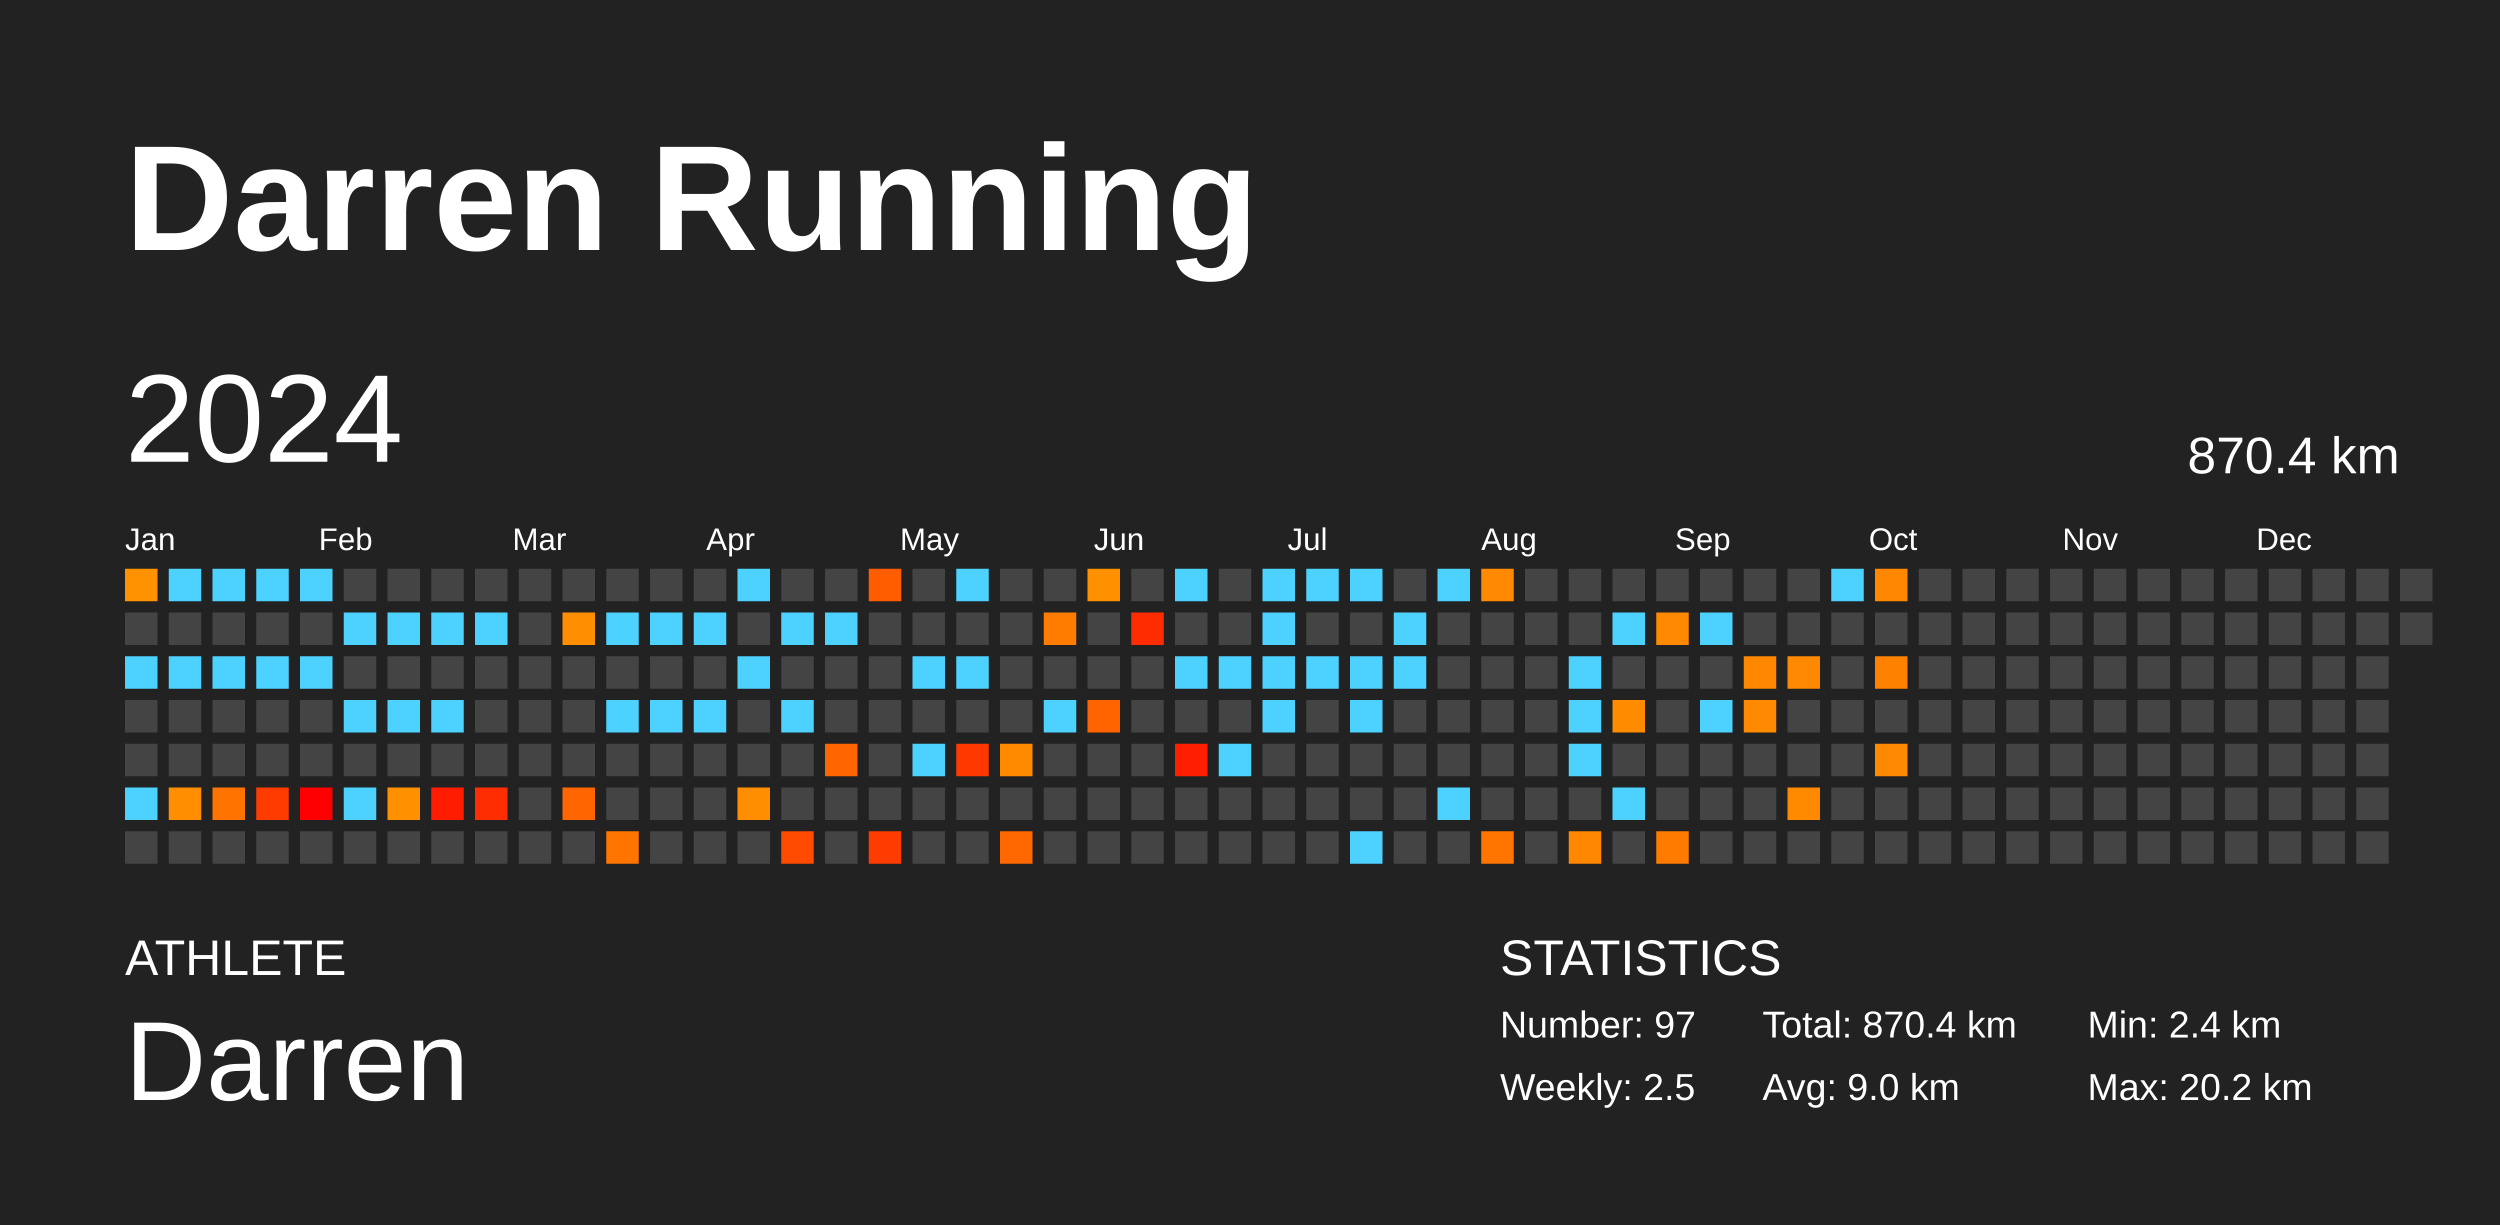
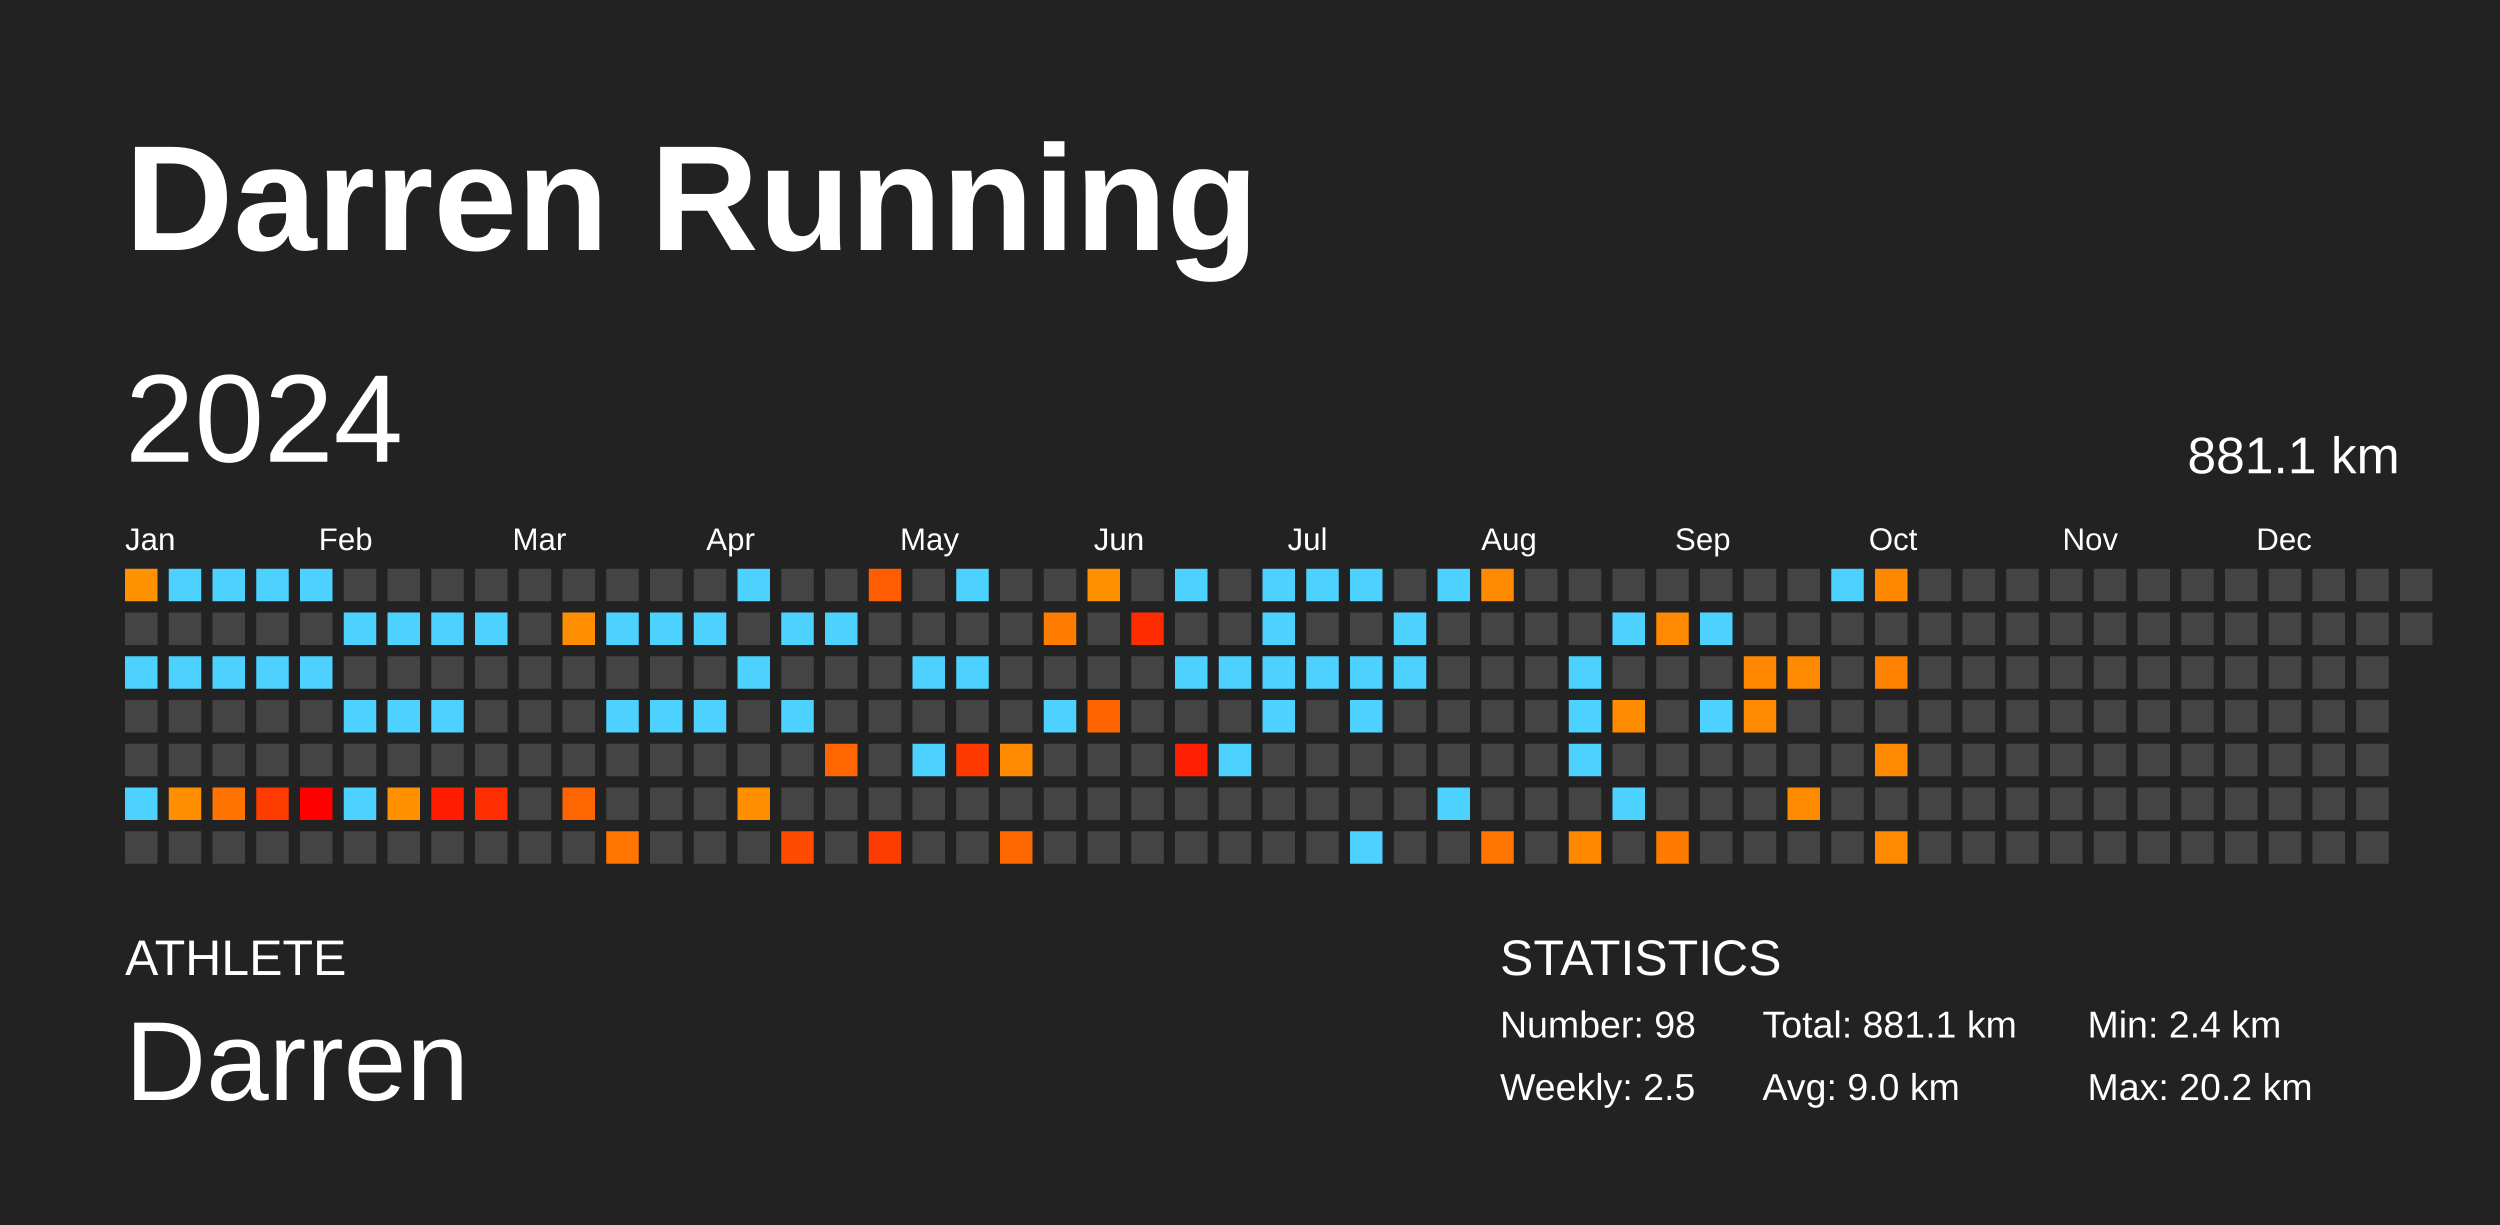
<svg xmlns="http://www.w3.org/2000/svg" baseProfile="full" height="98mm" version="1.1" viewBox="0,0,200,98" width="200mm">
  <defs />
  <rect fill="#222222" height="98" width="200" x="0" y="0" />
  <text fill="#FFFFFF" style="font-size:12px; font-family:Arial; font-weight:bold;" x="10" y="20">Darren Running</text>
  <text fill="#FFFFFF" style="font-size:4px; font-family:Arial" x="10" y="78">ATHLETE</text>
  <text fill="#FFFFFF" style="font-size:9px; font-family:Arial" x="10" y="88">Darren</text>
  <text fill="#FFFFFF" style="font-size:4px; font-family:Arial" x="120" y="78">STATISTICS</text>
-   <text fill="#FFFFFF" style="font-size:3px; font-family:Arial" x="120" y="83">Number: 97</text>
+   <text fill="#FFFFFF" style="font-size:3px; font-family:Arial" x="120" y="83">Number: 98</text>
  <text fill="#FFFFFF" style="font-size:3px; font-family:Arial" x="120" y="88">Weekly: 2.5</text>
-   <text fill="#FFFFFF" style="font-size:3px; font-family:Arial" x="141" y="83">Total: 870.4 km</text>
+   <text fill="#FFFFFF" style="font-size:3px; font-family:Arial" x="141" y="83">Total: 881.1 km</text>
  <text fill="#FFFFFF" style="font-size:3px; font-family:Arial" x="141" y="88">Avg: 9.0 km</text>
  <text fill="#FFFFFF" style="font-size:3px; font-family:Arial" x="167" y="83">Min: 2.4 km</text>
  <text fill="#FFFFFF" style="font-size:3px; font-family:Arial" x="167" y="88">Max: 20.2 km</text>
  <text dominant-baseline="hanging" fill="#FFFFFF" style="font-size:10.0px; font-family:Arial;" x="10" y="30">2024</text>
-   <text dominant-baseline="hanging" fill="#FFFFFF" style="font-size:4.125px; font-family:Arial;" x="175" y="35">870.4 km</text>
+   <text dominant-baseline="hanging" fill="#FFFFFF" style="font-size:4.125px; font-family:Arial;" x="175" y="35">881.1 km</text>
  <text fill="#FFFFFF" style="font-size:2.5px; font-family:Arial" x="10.0" y="44">Jan</text>
  <text fill="#FFFFFF" style="font-size:2.5px; font-family:Arial" x="25.5" y="44">Feb</text>
  <text fill="#FFFFFF" style="font-size:2.5px; font-family:Arial" x="41.0" y="44">Mar</text>
  <text fill="#FFFFFF" style="font-size:2.5px; font-family:Arial" x="56.5" y="44">Apr</text>
  <text fill="#FFFFFF" style="font-size:2.5px; font-family:Arial" x="72.0" y="44">May</text>
  <text fill="#FFFFFF" style="font-size:2.5px; font-family:Arial" x="87.5" y="44">Jun</text>
  <text fill="#FFFFFF" style="font-size:2.5px; font-family:Arial" x="103.0" y="44">Jul</text>
  <text fill="#FFFFFF" style="font-size:2.5px; font-family:Arial" x="118.5" y="44">Aug</text>
  <text fill="#FFFFFF" style="font-size:2.5px; font-family:Arial" x="134.0" y="44">Sep</text>
  <text fill="#FFFFFF" style="font-size:2.5px; font-family:Arial" x="149.5" y="44">Oct</text>
  <text fill="#FFFFFF" style="font-size:2.5px; font-family:Arial" x="165.0" y="44">Nov</text>
  <text fill="#FFFFFF" style="font-size:2.5px; font-family:Arial" x="180.5" y="44">Dec</text>
  <rect fill="#ff9200" height="2.6" width="2.6" x="10.0" y="45.5" />
  <rect fill="#444444" height="2.6" width="2.6" x="10.0" y="49.0" />
  <rect fill="#4dd2ff" height="2.6" width="2.6" x="10.0" y="52.5" />
  <rect fill="#444444" height="2.6" width="2.6" x="10.0" y="56.0" />
  <rect fill="#444444" height="2.6" width="2.6" x="10.0" y="59.5" />
  <rect fill="#4dd2ff" height="2.6" width="2.6" x="10.0" y="63.0" />
  <rect fill="#444444" height="2.6" width="2.6" x="10.0" y="66.5" />
  <rect fill="#4dd2ff" height="2.6" width="2.6" x="13.5" y="45.5" />
  <rect fill="#444444" height="2.6" width="2.6" x="13.5" y="49.0" />
  <rect fill="#4dd2ff" height="2.6" width="2.6" x="13.5" y="52.5" />
  <rect fill="#444444" height="2.6" width="2.6" x="13.5" y="56.0" />
  <rect fill="#444444" height="2.6" width="2.6" x="13.5" y="59.5" />
  <rect fill="#ff8f00" height="2.6" width="2.6" x="13.5" y="63.0" />
  <rect fill="#444444" height="2.6" width="2.6" x="13.5" y="66.5" />
  <rect fill="#4dd2ff" height="2.6" width="2.6" x="17.0" y="45.5" />
  <rect fill="#444444" height="2.6" width="2.6" x="17.0" y="49.0" />
  <rect fill="#4dd2ff" height="2.6" width="2.6" x="17.0" y="52.5" />
  <rect fill="#444444" height="2.6" width="2.6" x="17.0" y="56.0" />
  <rect fill="#444444" height="2.6" width="2.6" x="17.0" y="59.5" />
  <rect fill="#ff7300" height="2.6" width="2.6" x="17.0" y="63.0" />
  <rect fill="#444444" height="2.6" width="2.6" x="17.0" y="66.5" />
  <rect fill="#4dd2ff" height="2.6" width="2.6" x="20.5" y="45.5" />
  <rect fill="#444444" height="2.6" width="2.6" x="20.5" y="49.0" />
  <rect fill="#4dd2ff" height="2.6" width="2.6" x="20.5" y="52.5" />
  <rect fill="#444444" height="2.6" width="2.6" x="20.5" y="56.0" />
  <rect fill="#444444" height="2.6" width="2.6" x="20.5" y="59.5" />
  <rect fill="#ff3c00" height="2.6" width="2.6" x="20.5" y="63.0" />
  <rect fill="#444444" height="2.6" width="2.6" x="20.5" y="66.5" />
  <rect fill="#4dd2ff" height="2.6" width="2.6" x="24.0" y="45.5" />
  <rect fill="#444444" height="2.6" width="2.6" x="24.0" y="49.0" />
  <rect fill="#4dd2ff" height="2.6" width="2.6" x="24.0" y="52.5" />
  <rect fill="#444444" height="2.6" width="2.6" x="24.0" y="56.0" />
  <rect fill="#444444" height="2.6" width="2.6" x="24.0" y="59.5" />
  <rect fill="red" height="2.6" width="2.6" x="24.0" y="63.0" />
  <rect fill="#444444" height="2.6" width="2.6" x="24.0" y="66.5" />
  <rect fill="#444444" height="2.6" width="2.6" x="27.5" y="45.5" />
  <rect fill="#4dd2ff" height="2.6" width="2.6" x="27.5" y="49.0" />
  <rect fill="#444444" height="2.6" width="2.6" x="27.5" y="52.5" />
  <rect fill="#4dd2ff" height="2.6" width="2.6" x="27.5" y="56.0" />
  <rect fill="#444444" height="2.6" width="2.6" x="27.5" y="59.5" />
  <rect fill="#4dd2ff" height="2.6" width="2.6" x="27.5" y="63.0" />
  <rect fill="#444444" height="2.6" width="2.6" x="27.5" y="66.5" />
  <rect fill="#444444" height="2.6" width="2.6" x="31.0" y="45.5" />
  <rect fill="#4dd2ff" height="2.6" width="2.6" x="31.0" y="49.0" />
  <rect fill="#444444" height="2.6" width="2.6" x="31.0" y="52.5" />
  <rect fill="#4dd2ff" height="2.6" width="2.6" x="31.0" y="56.0" />
  <rect fill="#444444" height="2.6" width="2.6" x="31.0" y="59.5" />
  <rect fill="#ff9000" height="2.6" width="2.6" x="31.0" y="63.0" />
  <rect fill="#444444" height="2.6" width="2.6" x="31.0" y="66.5" />
  <rect fill="#444444" height="2.6" width="2.6" x="34.5" y="45.5" />
  <rect fill="#4dd2ff" height="2.6" width="2.6" x="34.5" y="49.0" />
  <rect fill="#444444" height="2.6" width="2.6" x="34.5" y="52.5" />
  <rect fill="#4dd2ff" height="2.6" width="2.6" x="34.5" y="56.0" />
  <rect fill="#444444" height="2.6" width="2.6" x="34.5" y="59.5" />
  <rect fill="#ff1c00" height="2.6" width="2.6" x="34.5" y="63.0" />
  <rect fill="#444444" height="2.6" width="2.6" x="34.5" y="66.5" />
  <rect fill="#444444" height="2.6" width="2.6" x="38.0" y="45.5" />
  <rect fill="#4dd2ff" height="2.6" width="2.6" x="38.0" y="49.0" />
  <rect fill="#444444" height="2.6" width="2.6" x="38.0" y="52.5" />
  <rect fill="#444444" height="2.6" width="2.6" x="38.0" y="56.0" />
  <rect fill="#444444" height="2.6" width="2.6" x="38.0" y="59.5" />
  <rect fill="#ff2e00" height="2.6" width="2.6" x="38.0" y="63.0" />
  <rect fill="#444444" height="2.6" width="2.6" x="38.0" y="66.5" />
  <rect fill="#444444" height="2.6" width="2.6" x="41.5" y="45.5" />
  <rect fill="#444444" height="2.6" width="2.6" x="41.5" y="49.0" />
  <rect fill="#444444" height="2.6" width="2.6" x="41.5" y="52.5" />
  <rect fill="#444444" height="2.6" width="2.6" x="41.5" y="56.0" />
  <rect fill="#444444" height="2.6" width="2.6" x="41.5" y="59.5" />
  <rect fill="#444444" height="2.6" width="2.6" x="41.5" y="63.0" />
  <rect fill="#444444" height="2.6" width="2.6" x="41.5" y="66.5" />
  <rect fill="#444444" height="2.6" width="2.6" x="45.0" y="45.5" />
  <rect fill="#ff8e00" height="2.6" width="2.6" x="45.0" y="49.0" />
  <rect fill="#444444" height="2.6" width="2.6" x="45.0" y="52.5" />
  <rect fill="#444444" height="2.6" width="2.6" x="45.0" y="56.0" />
  <rect fill="#444444" height="2.6" width="2.6" x="45.0" y="59.5" />
  <rect fill="#ff6500" height="2.6" width="2.6" x="45.0" y="63.0" />
  <rect fill="#444444" height="2.6" width="2.6" x="45.0" y="66.5" />
  <rect fill="#444444" height="2.6" width="2.6" x="48.5" y="45.5" />
  <rect fill="#4dd2ff" height="2.6" width="2.6" x="48.5" y="49.0" />
  <rect fill="#444444" height="2.6" width="2.6" x="48.5" y="52.5" />
  <rect fill="#4dd2ff" height="2.6" width="2.6" x="48.5" y="56.0" />
  <rect fill="#444444" height="2.6" width="2.6" x="48.5" y="59.5" />
  <rect fill="#444444" height="2.6" width="2.6" x="48.5" y="63.0" />
  <rect fill="#ff7500" height="2.6" width="2.6" x="48.5" y="66.5" />
  <rect fill="#444444" height="2.6" width="2.6" x="52.0" y="45.5" />
  <rect fill="#4dd2ff" height="2.6" width="2.6" x="52.0" y="49.0" />
  <rect fill="#444444" height="2.6" width="2.6" x="52.0" y="52.5" />
  <rect fill="#4dd2ff" height="2.6" width="2.6" x="52.0" y="56.0" />
  <rect fill="#444444" height="2.6" width="2.6" x="52.0" y="59.5" />
  <rect fill="#444444" height="2.6" width="2.6" x="52.0" y="63.0" />
  <rect fill="#444444" height="2.6" width="2.6" x="52.0" y="66.5" />
  <rect fill="#444444" height="2.6" width="2.6" x="55.5" y="45.5" />
  <rect fill="#4dd2ff" height="2.6" width="2.6" x="55.5" y="49.0" />
  <rect fill="#444444" height="2.6" width="2.6" x="55.5" y="52.5" />
  <rect fill="#4dd2ff" height="2.6" width="2.6" x="55.5" y="56.0" />
  <rect fill="#444444" height="2.6" width="2.6" x="55.5" y="59.5" />
  <rect fill="#444444" height="2.6" width="2.6" x="55.5" y="63.0" />
  <rect fill="#444444" height="2.6" width="2.6" x="55.5" y="66.5" />
  <rect fill="#4dd2ff" height="2.6" width="2.6" x="59.0" y="45.5" />
  <rect fill="#444444" height="2.6" width="2.6" x="59.0" y="49.0" />
  <rect fill="#4dd2ff" height="2.6" width="2.6" x="59.0" y="52.5" />
  <rect fill="#444444" height="2.6" width="2.6" x="59.0" y="56.0" />
  <rect fill="#444444" height="2.6" width="2.6" x="59.0" y="59.5" />
  <rect fill="#ff8f00" height="2.6" width="2.6" x="59.0" y="63.0" />
  <rect fill="#444444" height="2.6" width="2.6" x="59.0" y="66.5" />
  <rect fill="#444444" height="2.6" width="2.6" x="62.5" y="45.5" />
  <rect fill="#4dd2ff" height="2.6" width="2.6" x="62.5" y="49.0" />
  <rect fill="#444444" height="2.6" width="2.6" x="62.5" y="52.5" />
  <rect fill="#4dd2ff" height="2.6" width="2.6" x="62.5" y="56.0" />
  <rect fill="#444444" height="2.6" width="2.6" x="62.5" y="59.5" />
  <rect fill="#444444" height="2.6" width="2.6" x="62.5" y="63.0" />
  <rect fill="#ff4b00" height="2.6" width="2.6" x="62.5" y="66.5" />
  <rect fill="#444444" height="2.6" width="2.6" x="66.0" y="45.5" />
  <rect fill="#4dd2ff" height="2.6" width="2.6" x="66.0" y="49.0" />
  <rect fill="#444444" height="2.6" width="2.6" x="66.0" y="52.5" />
  <rect fill="#444444" height="2.6" width="2.6" x="66.0" y="56.0" />
  <rect fill="#ff6500" height="2.6" width="2.6" x="66.0" y="59.5" />
  <rect fill="#444444" height="2.6" width="2.6" x="66.0" y="63.0" />
  <rect fill="#444444" height="2.6" width="2.6" x="66.0" y="66.5" />
  <rect fill="#ff5d00" height="2.6" width="2.6" x="69.5" y="45.5" />
  <rect fill="#444444" height="2.6" width="2.6" x="69.5" y="49.0" />
  <rect fill="#444444" height="2.6" width="2.6" x="69.5" y="52.5" />
  <rect fill="#444444" height="2.6" width="2.6" x="69.5" y="56.0" />
  <rect fill="#444444" height="2.6" width="2.6" x="69.5" y="59.5" />
  <rect fill="#444444" height="2.6" width="2.6" x="69.5" y="63.0" />
  <rect fill="#ff3c00" height="2.6" width="2.6" x="69.5" y="66.5" />
  <rect fill="#444444" height="2.6" width="2.6" x="73.0" y="45.5" />
  <rect fill="#444444" height="2.6" width="2.6" x="73.0" y="49.0" />
  <rect fill="#4dd2ff" height="2.6" width="2.6" x="73.0" y="52.5" />
  <rect fill="#444444" height="2.6" width="2.6" x="73.0" y="56.0" />
  <rect fill="#4dd2ff" height="2.6" width="2.6" x="73.0" y="59.5" />
  <rect fill="#444444" height="2.6" width="2.6" x="73.0" y="63.0" />
  <rect fill="#444444" height="2.6" width="2.6" x="73.0" y="66.5" />
  <rect fill="#4dd2ff" height="2.6" width="2.6" x="76.5" y="45.5" />
  <rect fill="#444444" height="2.6" width="2.6" x="76.5" y="49.0" />
  <rect fill="#4dd2ff" height="2.6" width="2.6" x="76.5" y="52.5" />
  <rect fill="#444444" height="2.6" width="2.6" x="76.5" y="56.0" />
  <rect fill="#ff3800" height="2.6" width="2.6" x="76.5" y="59.5" />
  <rect fill="#444444" height="2.6" width="2.6" x="76.5" y="63.0" />
  <rect fill="#444444" height="2.6" width="2.6" x="76.5" y="66.5" />
  <rect fill="#444444" height="2.6" width="2.6" x="80.0" y="45.5" />
  <rect fill="#444444" height="2.6" width="2.6" x="80.0" y="49.0" />
  <rect fill="#444444" height="2.6" width="2.6" x="80.0" y="52.5" />
  <rect fill="#444444" height="2.6" width="2.6" x="80.0" y="56.0" />
  <rect fill="#ff8a00" height="2.6" width="2.6" x="80.0" y="59.5" />
  <rect fill="#444444" height="2.6" width="2.6" x="80.0" y="63.0" />
  <rect fill="#ff6700" height="2.6" width="2.6" x="80.0" y="66.5" />
  <rect fill="#444444" height="2.6" width="2.6" x="83.5" y="45.5" />
  <rect fill="#ff7c00" height="2.6" width="2.6" x="83.5" y="49.0" />
  <rect fill="#444444" height="2.6" width="2.6" x="83.5" y="52.5" />
  <rect fill="#4dd2ff" height="2.6" width="2.6" x="83.5" y="56.0" />
  <rect fill="#444444" height="2.6" width="2.6" x="83.5" y="59.5" />
  <rect fill="#444444" height="2.6" width="2.6" x="83.5" y="63.0" />
  <rect fill="#444444" height="2.6" width="2.6" x="83.5" y="66.5" />
  <rect fill="#ff9000" height="2.6" width="2.6" x="87.0" y="45.5" />
  <rect fill="#444444" height="2.6" width="2.6" x="87.0" y="49.0" />
  <rect fill="#444444" height="2.6" width="2.6" x="87.0" y="52.5" />
  <rect fill="#ff6400" height="2.6" width="2.6" x="87.0" y="56.0" />
  <rect fill="#444444" height="2.6" width="2.6" x="87.0" y="59.5" />
  <rect fill="#444444" height="2.6" width="2.6" x="87.0" y="63.0" />
  <rect fill="#444444" height="2.6" width="2.6" x="87.0" y="66.5" />
  <rect fill="#444444" height="2.6" width="2.6" x="90.5" y="45.5" />
  <rect fill="#ff2c00" height="2.6" width="2.6" x="90.5" y="49.0" />
  <rect fill="#444444" height="2.6" width="2.6" x="90.5" y="52.5" />
  <rect fill="#444444" height="2.6" width="2.6" x="90.5" y="56.0" />
  <rect fill="#444444" height="2.6" width="2.6" x="90.5" y="59.5" />
  <rect fill="#444444" height="2.6" width="2.6" x="90.5" y="63.0" />
  <rect fill="#444444" height="2.6" width="2.6" x="90.5" y="66.5" />
  <rect fill="#4dd2ff" height="2.6" width="2.6" x="94.0" y="45.5" />
  <rect fill="#444444" height="2.6" width="2.6" x="94.0" y="49.0" />
  <rect fill="#4dd2ff" height="2.6" width="2.6" x="94.0" y="52.5" />
  <rect fill="#444444" height="2.6" width="2.6" x="94.0" y="56.0" />
  <rect fill="#ff1e00" height="2.6" width="2.6" x="94.0" y="59.5" />
  <rect fill="#444444" height="2.6" width="2.6" x="94.0" y="63.0" />
  <rect fill="#444444" height="2.6" width="2.6" x="94.0" y="66.5" />
  <rect fill="#444444" height="2.6" width="2.6" x="97.5" y="45.5" />
  <rect fill="#444444" height="2.6" width="2.6" x="97.5" y="49.0" />
  <rect fill="#4dd2ff" height="2.6" width="2.6" x="97.5" y="52.5" />
  <rect fill="#444444" height="2.6" width="2.6" x="97.5" y="56.0" />
  <rect fill="#4dd2ff" height="2.6" width="2.6" x="97.5" y="59.5" />
  <rect fill="#444444" height="2.6" width="2.6" x="97.5" y="63.0" />
  <rect fill="#444444" height="2.6" width="2.6" x="97.5" y="66.5" />
  <rect fill="#4dd2ff" height="2.6" width="2.6" x="101.0" y="45.5" />
  <rect fill="#4dd2ff" height="2.6" width="2.6" x="101.0" y="49.0" />
  <rect fill="#4dd2ff" height="2.6" width="2.6" x="101.0" y="52.5" />
  <rect fill="#4dd2ff" height="2.6" width="2.6" x="101.0" y="56.0" />
  <rect fill="#444444" height="2.6" width="2.6" x="101.0" y="59.5" />
  <rect fill="#444444" height="2.6" width="2.6" x="101.0" y="63.0" />
  <rect fill="#444444" height="2.6" width="2.6" x="101.0" y="66.5" />
  <rect fill="#4dd2ff" height="2.6" width="2.6" x="104.5" y="45.5" />
  <rect fill="#444444" height="2.6" width="2.6" x="104.5" y="49.0" />
  <rect fill="#4dd2ff" height="2.6" width="2.6" x="104.5" y="52.5" />
  <rect fill="#444444" height="2.6" width="2.6" x="104.5" y="56.0" />
  <rect fill="#444444" height="2.6" width="2.6" x="104.5" y="59.5" />
  <rect fill="#444444" height="2.6" width="2.6" x="104.5" y="63.0" />
  <rect fill="#444444" height="2.6" width="2.6" x="104.5" y="66.5" />
  <rect fill="#4dd2ff" height="2.6" width="2.6" x="108.0" y="45.5" />
  <rect fill="#444444" height="2.6" width="2.6" x="108.0" y="49.0" />
  <rect fill="#4dd2ff" height="2.6" width="2.6" x="108.0" y="52.5" />
  <rect fill="#4dd2ff" height="2.6" width="2.6" x="108.0" y="56.0" />
  <rect fill="#444444" height="2.6" width="2.6" x="108.0" y="59.5" />
  <rect fill="#444444" height="2.6" width="2.6" x="108.0" y="63.0" />
  <rect fill="#4dd2ff" height="2.6" width="2.6" x="108.0" y="66.5" />
  <rect fill="#444444" height="2.6" width="2.6" x="111.5" y="45.5" />
  <rect fill="#4dd2ff" height="2.6" width="2.6" x="111.5" y="49.0" />
  <rect fill="#4dd2ff" height="2.6" width="2.6" x="111.5" y="52.5" />
  <rect fill="#444444" height="2.6" width="2.6" x="111.5" y="56.0" />
  <rect fill="#444444" height="2.6" width="2.6" x="111.5" y="59.5" />
  <rect fill="#444444" height="2.6" width="2.6" x="111.5" y="63.0" />
  <rect fill="#444444" height="2.6" width="2.6" x="111.5" y="66.5" />
  <rect fill="#4dd2ff" height="2.6" width="2.6" x="115.0" y="45.5" />
  <rect fill="#444444" height="2.6" width="2.6" x="115.0" y="49.0" />
  <rect fill="#444444" height="2.6" width="2.6" x="115.0" y="52.5" />
  <rect fill="#444444" height="2.6" width="2.6" x="115.0" y="56.0" />
  <rect fill="#444444" height="2.6" width="2.6" x="115.0" y="59.5" />
  <rect fill="#4dd2ff" height="2.6" width="2.6" x="115.0" y="63.0" />
  <rect fill="#444444" height="2.6" width="2.6" x="115.0" y="66.5" />
  <rect fill="#ff8900" height="2.6" width="2.6" x="118.5" y="45.5" />
  <rect fill="#444444" height="2.6" width="2.6" x="118.5" y="49.0" />
  <rect fill="#444444" height="2.6" width="2.6" x="118.5" y="52.5" />
  <rect fill="#444444" height="2.6" width="2.6" x="118.5" y="56.0" />
  <rect fill="#444444" height="2.6" width="2.6" x="118.5" y="59.5" />
  <rect fill="#444444" height="2.6" width="2.6" x="118.5" y="63.0" />
  <rect fill="#ff7500" height="2.6" width="2.6" x="118.5" y="66.5" />
  <rect fill="#444444" height="2.6" width="2.6" x="122.0" y="45.5" />
  <rect fill="#444444" height="2.6" width="2.6" x="122.0" y="49.0" />
  <rect fill="#444444" height="2.6" width="2.6" x="122.0" y="52.5" />
  <rect fill="#444444" height="2.6" width="2.6" x="122.0" y="56.0" />
  <rect fill="#444444" height="2.6" width="2.6" x="122.0" y="59.5" />
  <rect fill="#444444" height="2.6" width="2.6" x="122.0" y="63.0" />
  <rect fill="#444444" height="2.6" width="2.6" x="122.0" y="66.5" />
  <rect fill="#444444" height="2.6" width="2.6" x="125.5" y="45.5" />
  <rect fill="#444444" height="2.6" width="2.6" x="125.5" y="49.0" />
  <rect fill="#4dd2ff" height="2.6" width="2.6" x="125.5" y="52.5" />
  <rect fill="#4dd2ff" height="2.6" width="2.6" x="125.5" y="56.0" />
  <rect fill="#4dd2ff" height="2.6" width="2.6" x="125.5" y="59.5" />
  <rect fill="#444444" height="2.6" width="2.6" x="125.5" y="63.0" />
  <rect fill="#ff8800" height="2.6" width="2.6" x="125.5" y="66.5" />
  <rect fill="#444444" height="2.6" width="2.6" x="129.0" y="45.5" />
  <rect fill="#4dd2ff" height="2.6" width="2.6" x="129.0" y="49.0" />
  <rect fill="#444444" height="2.6" width="2.6" x="129.0" y="52.5" />
  <rect fill="#ff8b00" height="2.6" width="2.6" x="129.0" y="56.0" />
  <rect fill="#444444" height="2.6" width="2.6" x="129.0" y="59.5" />
  <rect fill="#4dd2ff" height="2.6" width="2.6" x="129.0" y="63.0" />
  <rect fill="#444444" height="2.6" width="2.6" x="129.0" y="66.5" />
  <rect fill="#444444" height="2.6" width="2.6" x="132.5" y="45.5" />
  <rect fill="#ff8900" height="2.6" width="2.6" x="132.5" y="49.0" />
  <rect fill="#444444" height="2.6" width="2.6" x="132.5" y="52.5" />
  <rect fill="#444444" height="2.6" width="2.6" x="132.5" y="56.0" />
  <rect fill="#444444" height="2.6" width="2.6" x="132.5" y="59.5" />
  <rect fill="#444444" height="2.6" width="2.6" x="132.5" y="63.0" />
  <rect fill="#ff7b00" height="2.6" width="2.6" x="132.5" y="66.5" />
  <rect fill="#444444" height="2.6" width="2.6" x="136.0" y="45.5" />
  <rect fill="#4dd2ff" height="2.6" width="2.6" x="136.0" y="49.0" />
  <rect fill="#444444" height="2.6" width="2.6" x="136.0" y="52.5" />
  <rect fill="#4dd2ff" height="2.6" width="2.6" x="136.0" y="56.0" />
  <rect fill="#444444" height="2.6" width="2.6" x="136.0" y="59.5" />
  <rect fill="#444444" height="2.6" width="2.6" x="136.0" y="63.0" />
  <rect fill="#444444" height="2.6" width="2.6" x="136.0" y="66.5" />
  <rect fill="#444444" height="2.6" width="2.6" x="139.5" y="45.5" />
  <rect fill="#444444" height="2.6" width="2.6" x="139.5" y="49.0" />
  <rect fill="#ff8800" height="2.6" width="2.6" x="139.5" y="52.5" />
  <rect fill="#ff8900" height="2.6" width="2.6" x="139.5" y="56.0" />
  <rect fill="#444444" height="2.6" width="2.6" x="139.5" y="59.5" />
  <rect fill="#444444" height="2.6" width="2.6" x="139.5" y="63.0" />
  <rect fill="#444444" height="2.6" width="2.6" x="139.5" y="66.5" />
  <rect fill="#444444" height="2.6" width="2.6" x="143.0" y="45.5" />
  <rect fill="#444444" height="2.6" width="2.6" x="143.0" y="49.0" />
  <rect fill="#ff8900" height="2.6" width="2.6" x="143.0" y="52.5" />
  <rect fill="#444444" height="2.6" width="2.6" x="143.0" y="56.0" />
  <rect fill="#444444" height="2.6" width="2.6" x="143.0" y="59.5" />
  <rect fill="#ff8a00" height="2.6" width="2.6" x="143.0" y="63.0" />
  <rect fill="#444444" height="2.6" width="2.6" x="143.0" y="66.5" />
  <rect fill="#4dd2ff" height="2.6" width="2.6" x="146.5" y="45.5" />
  <rect fill="#444444" height="2.6" width="2.6" x="146.5" y="49.0" />
  <rect fill="#444444" height="2.6" width="2.6" x="146.5" y="52.5" />
  <rect fill="#444444" height="2.6" width="2.6" x="146.5" y="56.0" />
  <rect fill="#444444" height="2.6" width="2.6" x="146.5" y="59.5" />
  <rect fill="#444444" height="2.6" width="2.6" x="146.5" y="63.0" />
  <rect fill="#444444" height="2.6" width="2.6" x="146.5" y="66.5" />
  <rect fill="#ff8800" height="2.6" width="2.6" x="150.0" y="45.5" />
  <rect fill="#444444" height="2.6" width="2.6" x="150.0" y="49.0" />
  <rect fill="#ff8100" height="2.6" width="2.6" x="150.0" y="52.5" />
  <rect fill="#444444" height="2.6" width="2.6" x="150.0" y="56.0" />
  <rect fill="#ff8900" height="2.6" width="2.6" x="150.0" y="59.5" />
  <rect fill="#444444" height="2.6" width="2.6" x="150.0" y="63.0" />
-   <rect fill="#444444" height="2.6" width="2.6" x="150.0" y="66.5" />
+   <rect fill="#ff8900" height="2.6" width="2.6" x="150.0" y="66.5" />
  <rect fill="#444444" height="2.6" width="2.6" x="153.5" y="45.5" />
  <rect fill="#444444" height="2.6" width="2.6" x="153.5" y="49.0" />
  <rect fill="#444444" height="2.6" width="2.6" x="153.5" y="52.5" />
  <rect fill="#444444" height="2.6" width="2.6" x="153.5" y="56.0" />
  <rect fill="#444444" height="2.6" width="2.6" x="153.5" y="59.5" />
  <rect fill="#444444" height="2.6" width="2.6" x="153.5" y="63.0" />
  <rect fill="#444444" height="2.6" width="2.6" x="153.5" y="66.5" />
  <rect fill="#444444" height="2.6" width="2.6" x="157.0" y="45.5" />
  <rect fill="#444444" height="2.6" width="2.6" x="157.0" y="49.0" />
  <rect fill="#444444" height="2.6" width="2.6" x="157.0" y="52.5" />
  <rect fill="#444444" height="2.6" width="2.6" x="157.0" y="56.0" />
  <rect fill="#444444" height="2.6" width="2.6" x="157.0" y="59.5" />
  <rect fill="#444444" height="2.6" width="2.6" x="157.0" y="63.0" />
  <rect fill="#444444" height="2.6" width="2.6" x="157.0" y="66.5" />
  <rect fill="#444444" height="2.6" width="2.6" x="160.5" y="45.5" />
  <rect fill="#444444" height="2.6" width="2.6" x="160.5" y="49.0" />
  <rect fill="#444444" height="2.6" width="2.6" x="160.5" y="52.5" />
  <rect fill="#444444" height="2.6" width="2.6" x="160.5" y="56.0" />
  <rect fill="#444444" height="2.6" width="2.6" x="160.5" y="59.5" />
  <rect fill="#444444" height="2.6" width="2.6" x="160.5" y="63.0" />
  <rect fill="#444444" height="2.6" width="2.6" x="160.5" y="66.5" />
  <rect fill="#444444" height="2.6" width="2.6" x="164.0" y="45.5" />
  <rect fill="#444444" height="2.6" width="2.6" x="164.0" y="49.0" />
  <rect fill="#444444" height="2.6" width="2.6" x="164.0" y="52.5" />
  <rect fill="#444444" height="2.6" width="2.6" x="164.0" y="56.0" />
  <rect fill="#444444" height="2.6" width="2.6" x="164.0" y="59.5" />
  <rect fill="#444444" height="2.6" width="2.6" x="164.0" y="63.0" />
  <rect fill="#444444" height="2.6" width="2.6" x="164.0" y="66.5" />
  <rect fill="#444444" height="2.6" width="2.6" x="167.5" y="45.5" />
  <rect fill="#444444" height="2.6" width="2.6" x="167.5" y="49.0" />
  <rect fill="#444444" height="2.6" width="2.6" x="167.5" y="52.5" />
  <rect fill="#444444" height="2.6" width="2.6" x="167.5" y="56.0" />
  <rect fill="#444444" height="2.6" width="2.6" x="167.5" y="59.5" />
  <rect fill="#444444" height="2.6" width="2.6" x="167.5" y="63.0" />
  <rect fill="#444444" height="2.6" width="2.6" x="167.5" y="66.5" />
  <rect fill="#444444" height="2.6" width="2.6" x="171.0" y="45.5" />
  <rect fill="#444444" height="2.6" width="2.6" x="171.0" y="49.0" />
  <rect fill="#444444" height="2.6" width="2.6" x="171.0" y="52.5" />
  <rect fill="#444444" height="2.6" width="2.6" x="171.0" y="56.0" />
  <rect fill="#444444" height="2.6" width="2.6" x="171.0" y="59.5" />
  <rect fill="#444444" height="2.6" width="2.6" x="171.0" y="63.0" />
  <rect fill="#444444" height="2.6" width="2.6" x="171.0" y="66.5" />
  <rect fill="#444444" height="2.6" width="2.6" x="174.5" y="45.5" />
  <rect fill="#444444" height="2.6" width="2.6" x="174.5" y="49.0" />
  <rect fill="#444444" height="2.6" width="2.6" x="174.5" y="52.5" />
  <rect fill="#444444" height="2.6" width="2.6" x="174.5" y="56.0" />
  <rect fill="#444444" height="2.6" width="2.6" x="174.5" y="59.5" />
  <rect fill="#444444" height="2.6" width="2.6" x="174.5" y="63.0" />
  <rect fill="#444444" height="2.6" width="2.6" x="174.5" y="66.5" />
  <rect fill="#444444" height="2.6" width="2.6" x="178.0" y="45.5" />
  <rect fill="#444444" height="2.6" width="2.6" x="178.0" y="49.0" />
  <rect fill="#444444" height="2.6" width="2.6" x="178.0" y="52.5" />
  <rect fill="#444444" height="2.6" width="2.6" x="178.0" y="56.0" />
  <rect fill="#444444" height="2.6" width="2.6" x="178.0" y="59.5" />
  <rect fill="#444444" height="2.6" width="2.6" x="178.0" y="63.0" />
  <rect fill="#444444" height="2.6" width="2.6" x="178.0" y="66.5" />
  <rect fill="#444444" height="2.6" width="2.6" x="181.5" y="45.5" />
  <rect fill="#444444" height="2.6" width="2.6" x="181.5" y="49.0" />
  <rect fill="#444444" height="2.6" width="2.6" x="181.5" y="52.5" />
  <rect fill="#444444" height="2.6" width="2.6" x="181.5" y="56.0" />
  <rect fill="#444444" height="2.6" width="2.6" x="181.5" y="59.5" />
  <rect fill="#444444" height="2.6" width="2.6" x="181.5" y="63.0" />
  <rect fill="#444444" height="2.6" width="2.6" x="181.5" y="66.5" />
  <rect fill="#444444" height="2.6" width="2.6" x="185.0" y="45.5" />
  <rect fill="#444444" height="2.6" width="2.6" x="185.0" y="49.0" />
  <rect fill="#444444" height="2.6" width="2.6" x="185.0" y="52.5" />
  <rect fill="#444444" height="2.6" width="2.6" x="185.0" y="56.0" />
  <rect fill="#444444" height="2.6" width="2.6" x="185.0" y="59.5" />
  <rect fill="#444444" height="2.6" width="2.6" x="185.0" y="63.0" />
  <rect fill="#444444" height="2.6" width="2.6" x="185.0" y="66.5" />
  <rect fill="#444444" height="2.6" width="2.6" x="188.5" y="45.5" />
  <rect fill="#444444" height="2.6" width="2.6" x="188.5" y="49.0" />
  <rect fill="#444444" height="2.6" width="2.6" x="188.5" y="52.5" />
  <rect fill="#444444" height="2.6" width="2.6" x="188.5" y="56.0" />
  <rect fill="#444444" height="2.6" width="2.6" x="188.5" y="59.5" />
  <rect fill="#444444" height="2.6" width="2.6" x="188.5" y="63.0" />
  <rect fill="#444444" height="2.6" width="2.6" x="188.5" y="66.5" />
  <rect fill="#444444" height="2.6" width="2.6" x="192.0" y="45.5" />
  <rect fill="#444444" height="2.6" width="2.6" x="192.0" y="49.0" />
</svg>
